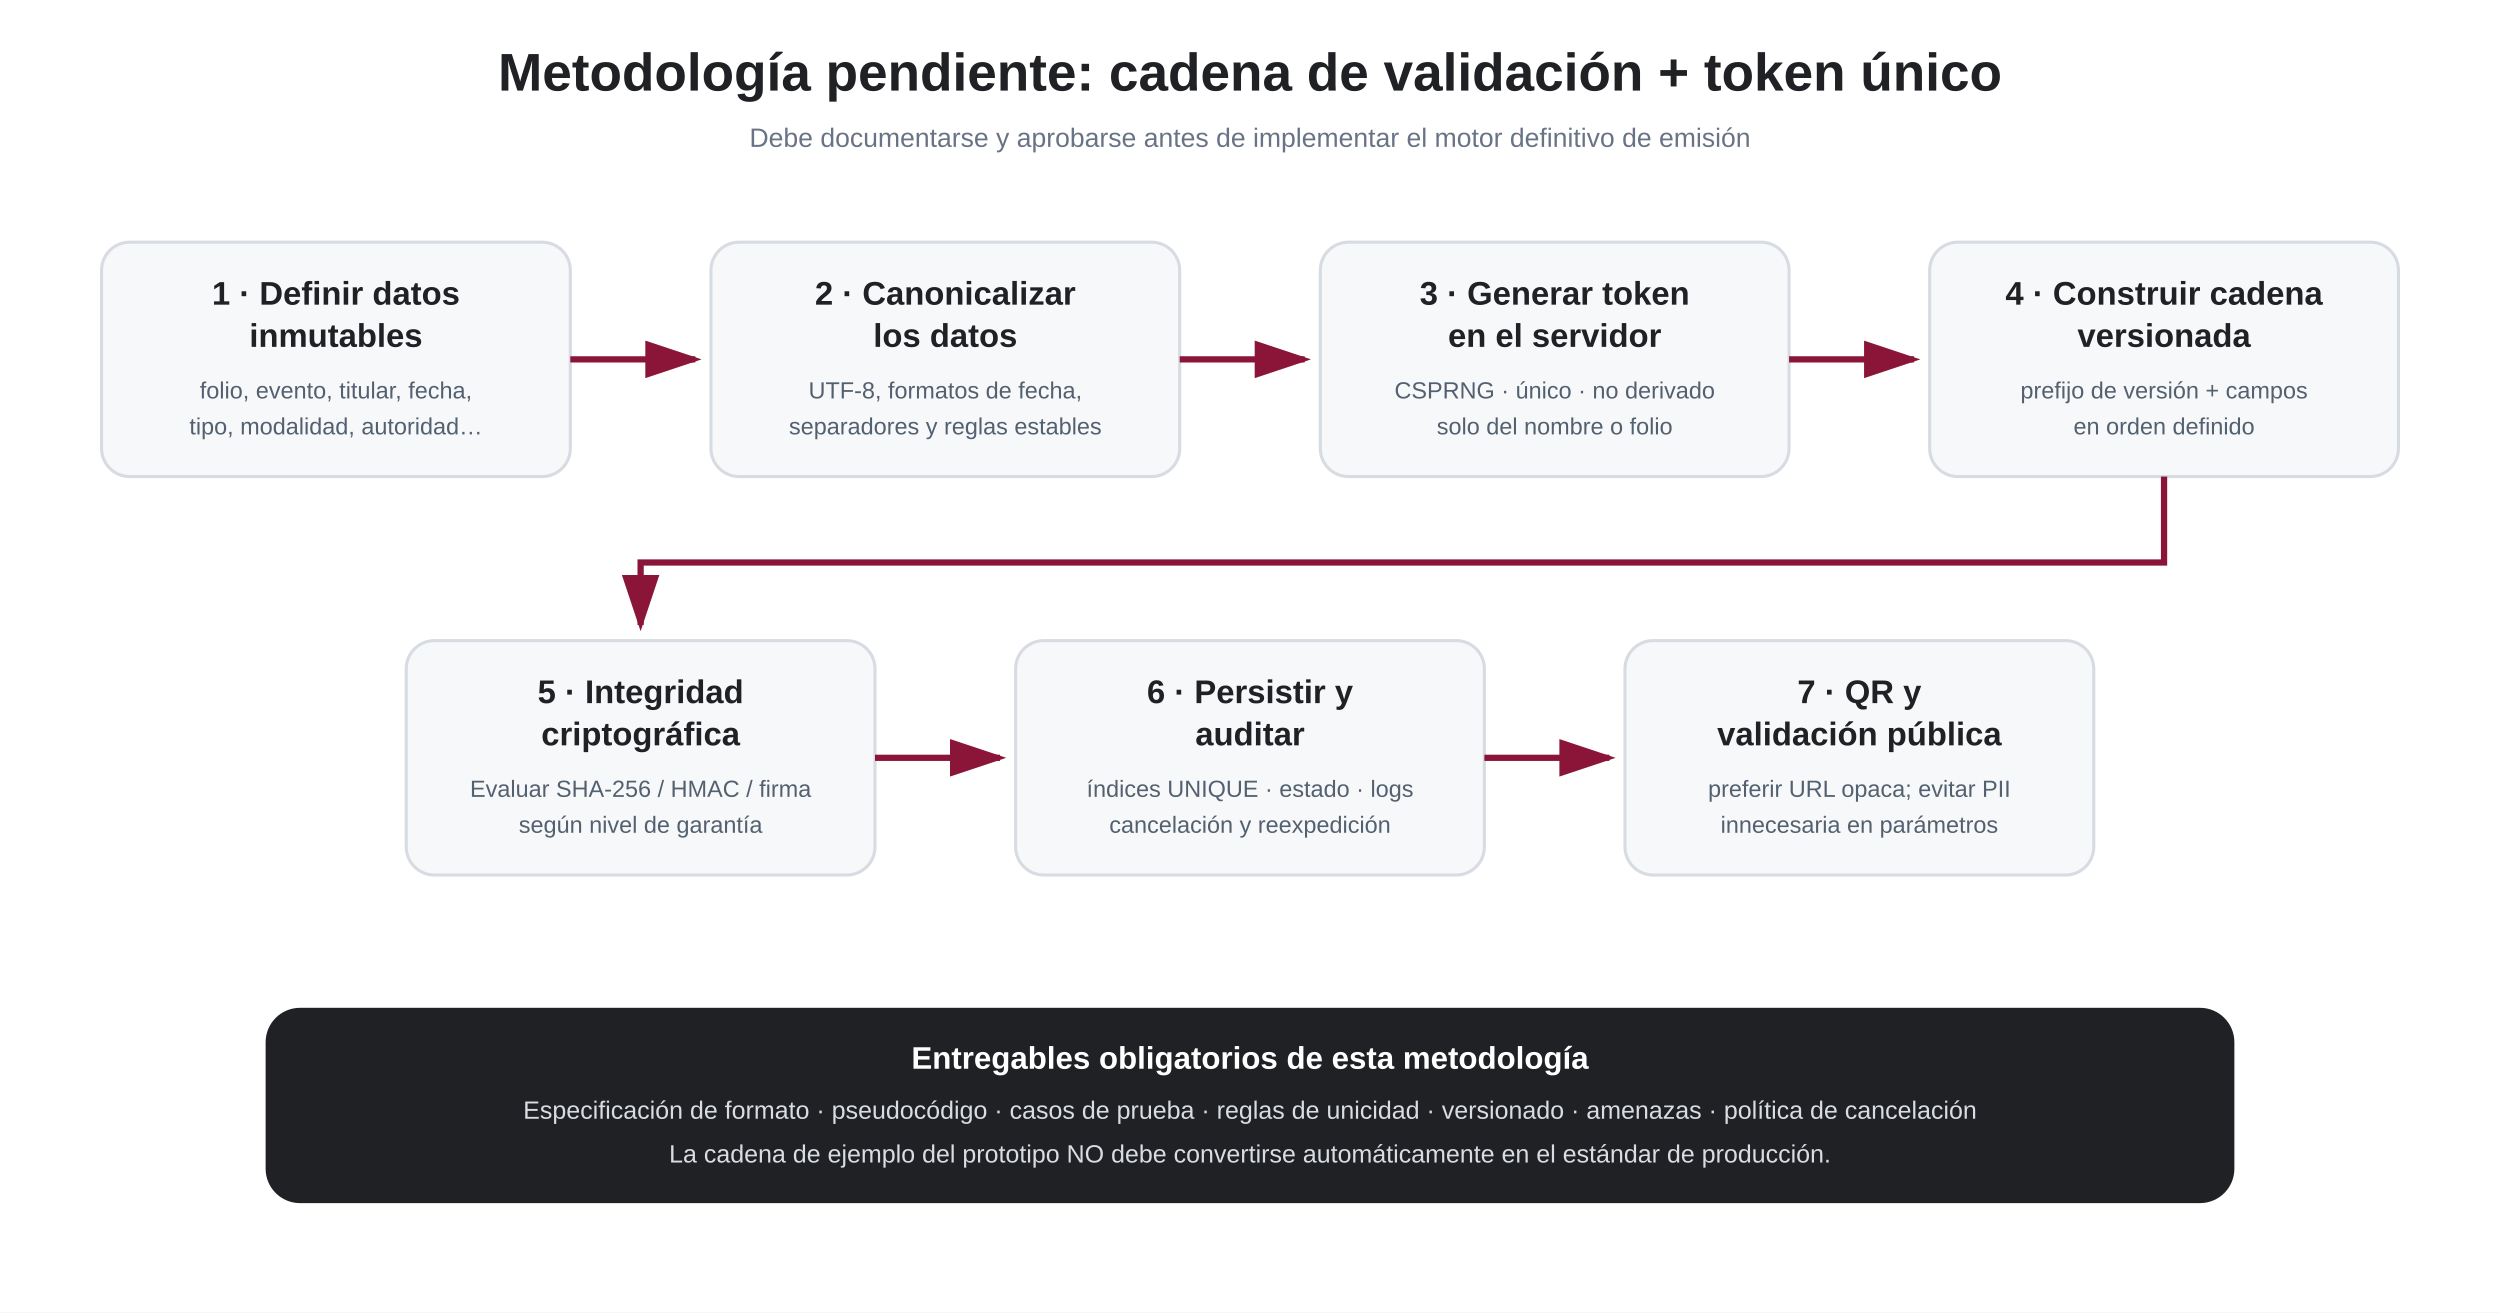
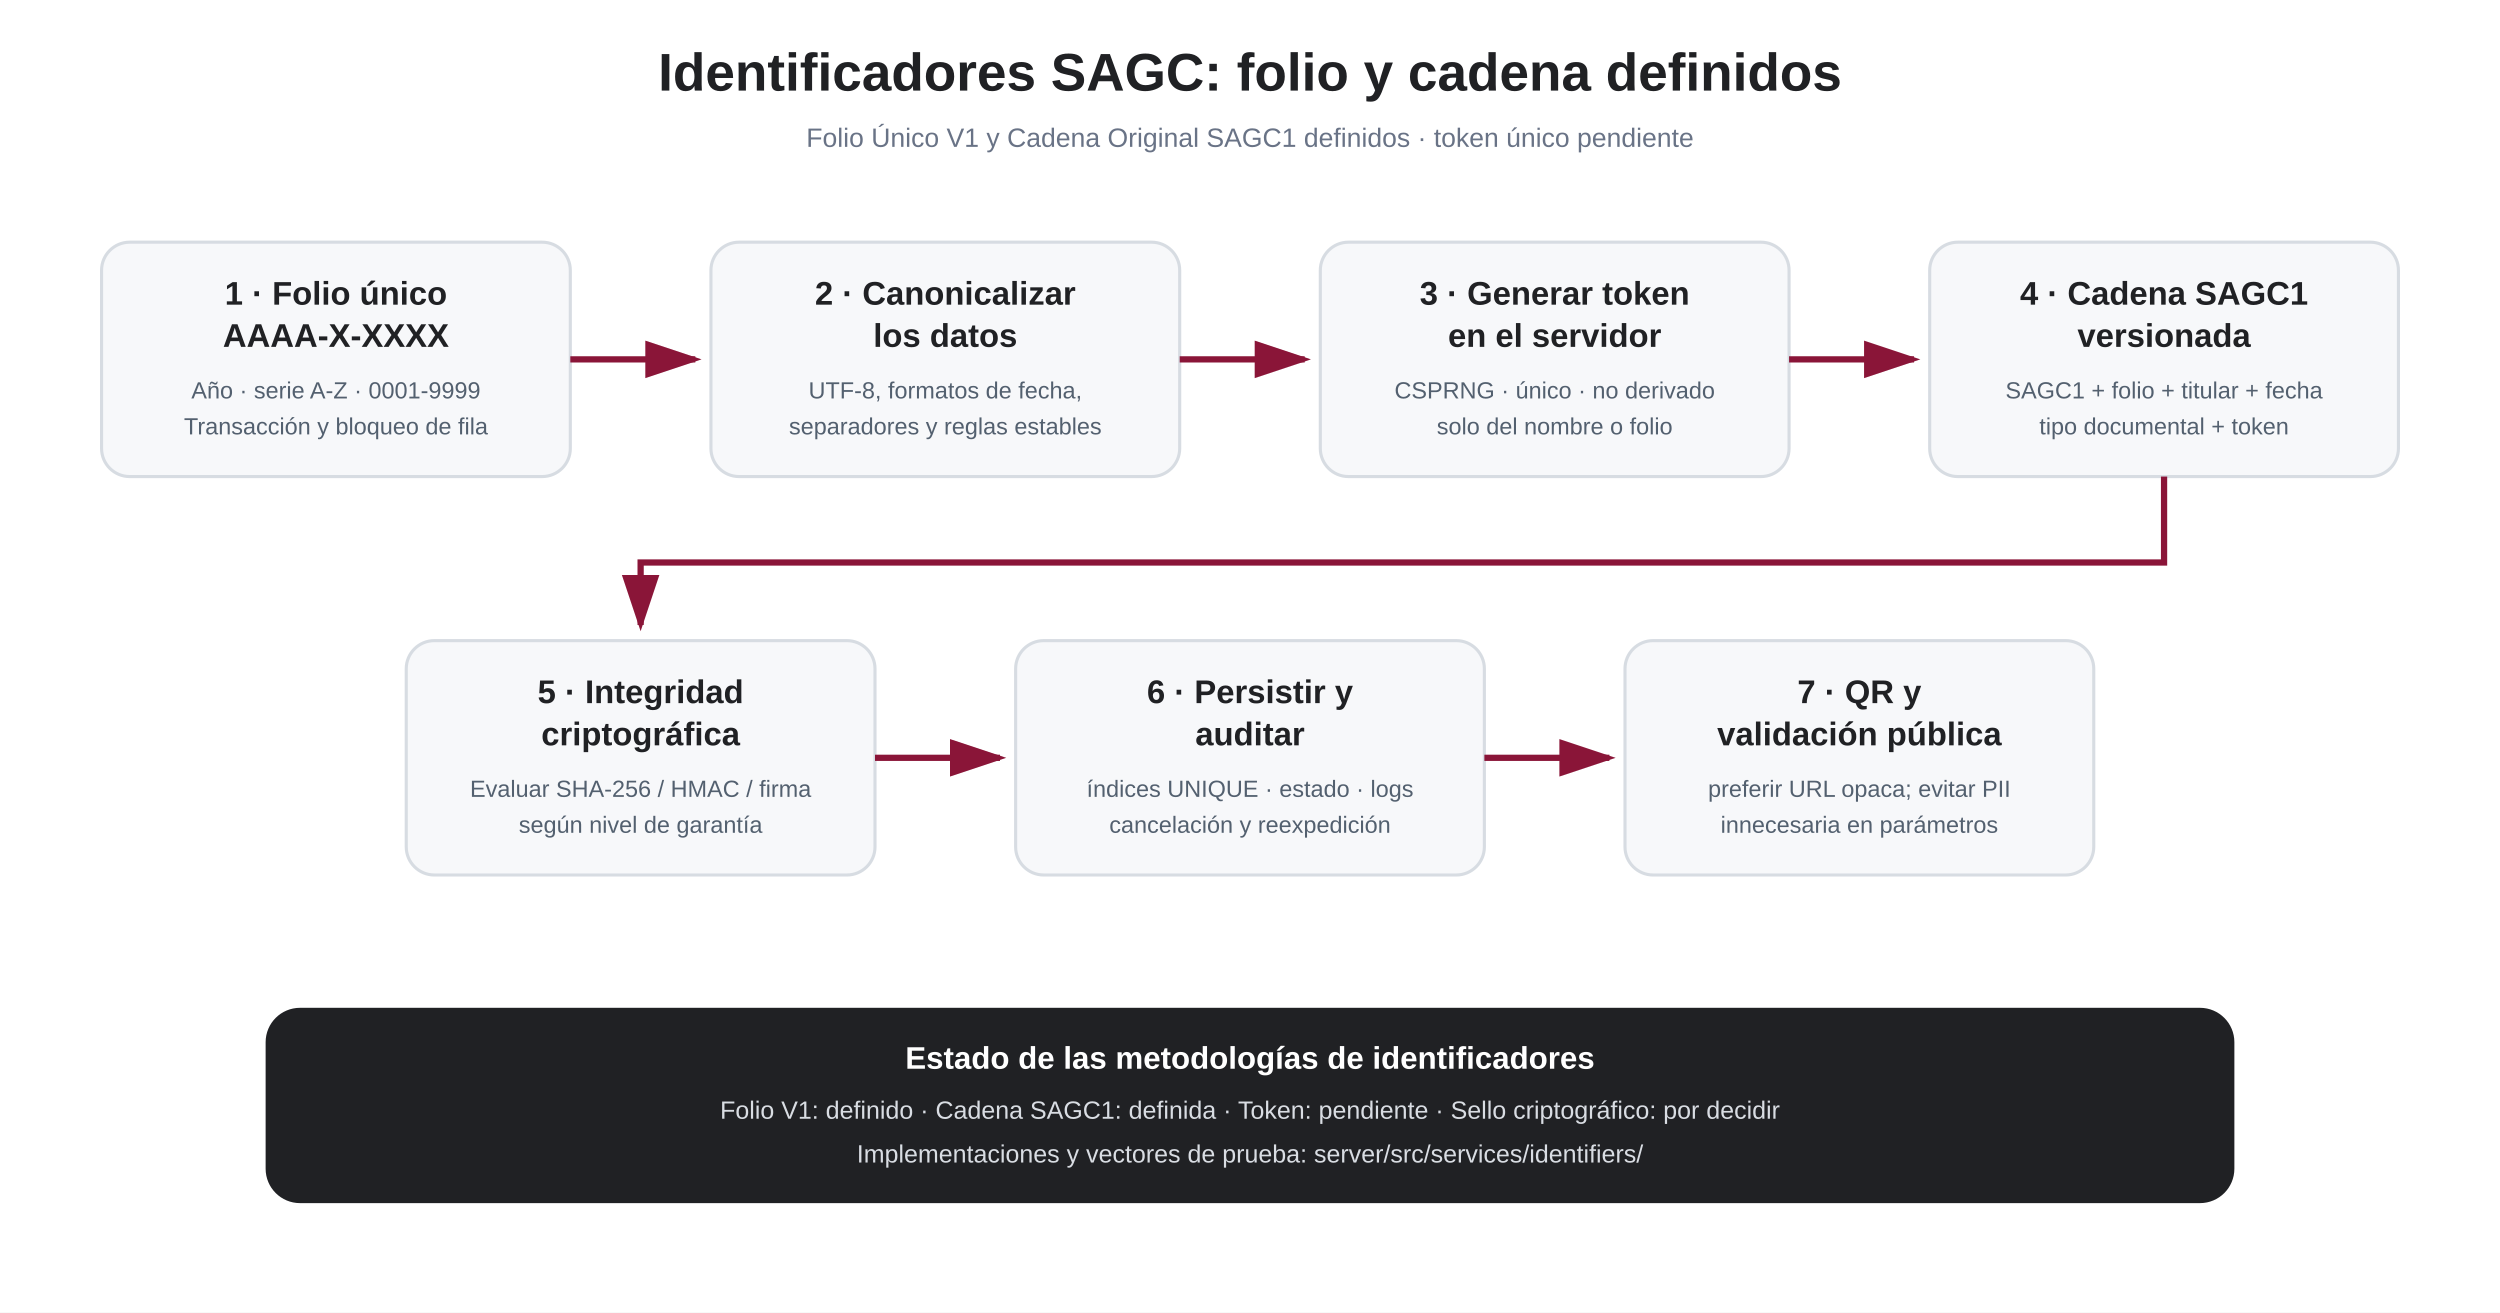
<svg xmlns="http://www.w3.org/2000/svg" width="1600" height="840" viewBox="0 0 1600 840">
  <defs>
    <marker id="a" markerWidth="10" markerHeight="10" refX="8" refY="3" orient="auto">
      <path d="M0,0 L0,6 L9,3 z" fill="#8a1538" />
    </marker>
  </defs>
  <rect width="1600" height="840" fill="#ffffff" />
-   <text x="800" y="58" text-anchor="middle" font-family="Arial,sans-serif" font-size="34" font-weight="700" fill="#202124">Metodología pendiente: cadena de validación + token único</text>
-   <text x="800" y="94" text-anchor="middle" font-family="Arial,sans-serif" font-size="17" fill="#697386">Debe documentarse y aprobarse antes de implementar el motor definitivo de emisión</text>
+   <text x="800" y="58" text-anchor="middle" font-family="Arial,sans-serif" font-size="34" font-weight="700" fill="#202124">Identificadores SAGC: folio y cadena definidos</text>
+   <text x="800" y="94" text-anchor="middle" font-family="Arial,sans-serif" font-size="17" fill="#697386">Folio Único V1 y Cadena Original SAGC1 definidos · token único pendiente</text>
  <g font-family="Arial,sans-serif">
    <g fill="#f7f8fa" stroke="#d7dce2" stroke-width="2">
      <rect x="65" y="155" width="300" height="150" rx="18" />
      <rect x="455" y="155" width="300" height="150" rx="18" />
      <rect x="845" y="155" width="300" height="150" rx="18" />
      <rect x="1235" y="155" width="300" height="150" rx="18" />
      <rect x="260" y="410" width="300" height="150" rx="18" />
      <rect x="650" y="410" width="300" height="150" rx="18" />
      <rect x="1040" y="410" width="300" height="150" rx="18" />
    </g>
    <g font-size="21" font-weight="700" fill="#202124" text-anchor="middle">
-       <text x="215" y="195">1 · Definir datos</text>
-       <text x="215" y="222">inmutables</text>
+       <text x="215" y="195">1 · Folio único</text>
+       <text x="215" y="222">AAAA-X-XXXX</text>
      <text x="605" y="195">2 · Canonicalizar</text>
      <text x="605" y="222">los datos</text>
      <text x="995" y="195">3 · Generar token</text>
      <text x="995" y="222">en el servidor</text>
-       <text x="1385" y="195">4 · Construir cadena</text>
+       <text x="1385" y="195">4 · Cadena SAGC1</text>
      <text x="1385" y="222">versionada</text>
      <text x="410" y="450">5 · Integridad</text>
      <text x="410" y="477">criptográfica</text>
      <text x="800" y="450">6 · Persistir y</text>
      <text x="800" y="477">auditar</text>
      <text x="1190" y="450">7 · QR y</text>
      <text x="1190" y="477">validación pública</text>
    </g>
    <g font-size="15" fill="#53606f" text-anchor="middle">
-       <text x="215" y="255">folio, evento, titular, fecha,</text>
-       <text x="215" y="278">tipo, modalidad, autoridad…</text>
+       <text x="215" y="255">Año · serie A-Z · 0001-9999</text>
+       <text x="215" y="278">Transacción y bloqueo de fila</text>
      <text x="605" y="255">UTF-8, formatos de fecha,</text>
      <text x="605" y="278">separadores y reglas estables</text>
      <text x="995" y="255">CSPRNG · único · no derivado</text>
      <text x="995" y="278">solo del nombre o folio</text>
-       <text x="1385" y="255">prefijo de versión + campos</text>
-       <text x="1385" y="278">en orden definido</text>
+       <text x="1385" y="255">SAGC1 + folio + titular + fecha</text>
+       <text x="1385" y="278">tipo documental + token</text>
      <text x="410" y="510">Evaluar SHA-256 / HMAC / firma</text>
      <text x="410" y="533">según nivel de garantía</text>
      <text x="800" y="510">índices UNIQUE · estado · logs</text>
      <text x="800" y="533">cancelación y reexpedición</text>
      <text x="1190" y="510">preferir URL opaca; evitar PII</text>
      <text x="1190" y="533">innecesaria en parámetros</text>
    </g>
    <g stroke="#8a1538" stroke-width="4" fill="none" marker-end="url(#a)">
      <path d="M365 230H445" />
      <path d="M755 230H835" />
      <path d="M1145 230H1225" />
      <path d="M1385 305V360H410V400" />
      <path d="M560 485H640" />
      <path d="M950 485H1030" />
    </g>
    <rect x="170" y="645" width="1260" height="125" rx="22" fill="#202124" />
-     <text x="800" y="684" text-anchor="middle" font-size="20" font-weight="700" fill="white">Entregables obligatorios de esta metodología</text>
-     <text x="800" y="716" text-anchor="middle" font-size="16" fill="#d9dde3">Especificación de formato · pseudocódigo · casos de prueba · reglas de unicidad · versionado · amenazas · política de cancelación</text>
-     <text x="800" y="744" text-anchor="middle" font-size="16" fill="#d9dde3">La cadena de ejemplo del prototipo NO debe convertirse automáticamente en el estándar de producción.</text>
+     <text x="800" y="684" text-anchor="middle" font-size="20" font-weight="700" fill="white">Estado de las metodologías de identificadores</text>
+     <text x="800" y="716" text-anchor="middle" font-size="16" fill="#d9dde3">Folio V1: definido · Cadena SAGC1: definida · Token: pendiente · Sello criptográfico: por decidir</text>
+     <text x="800" y="744" text-anchor="middle" font-size="16" fill="#d9dde3">Implementaciones y vectores de prueba: server/src/services/identifiers/</text>
  </g>
</svg>
